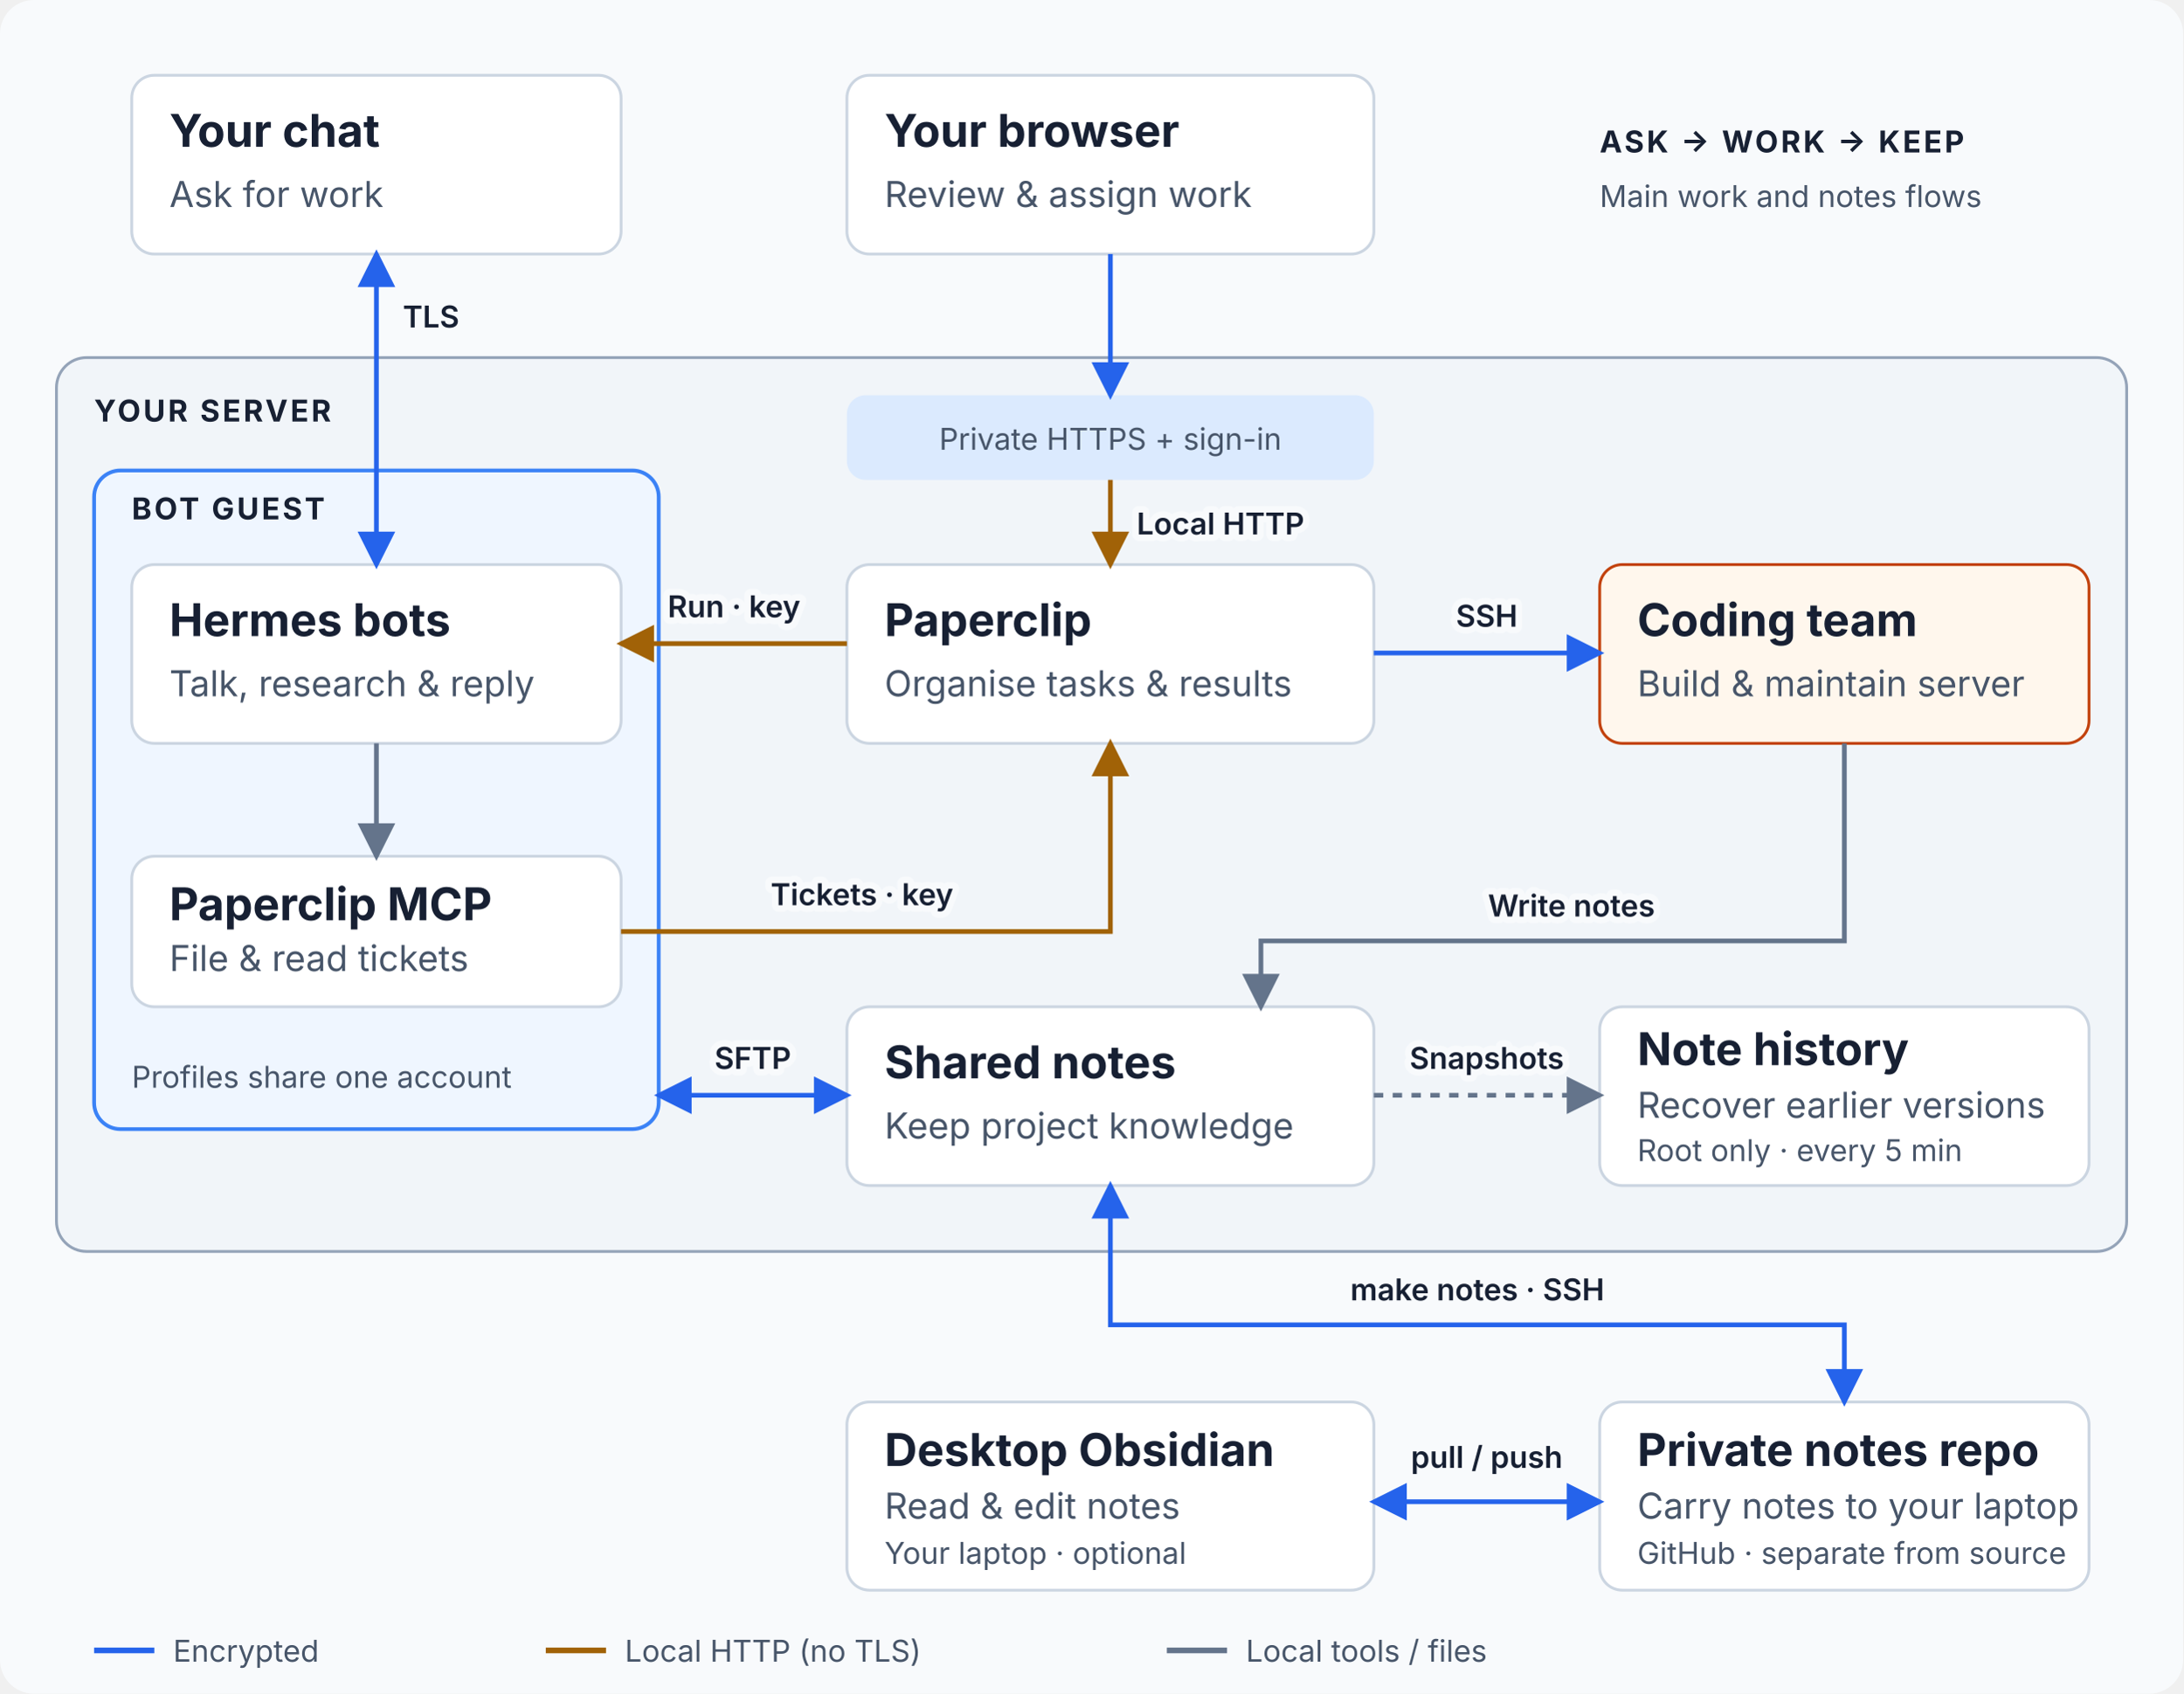
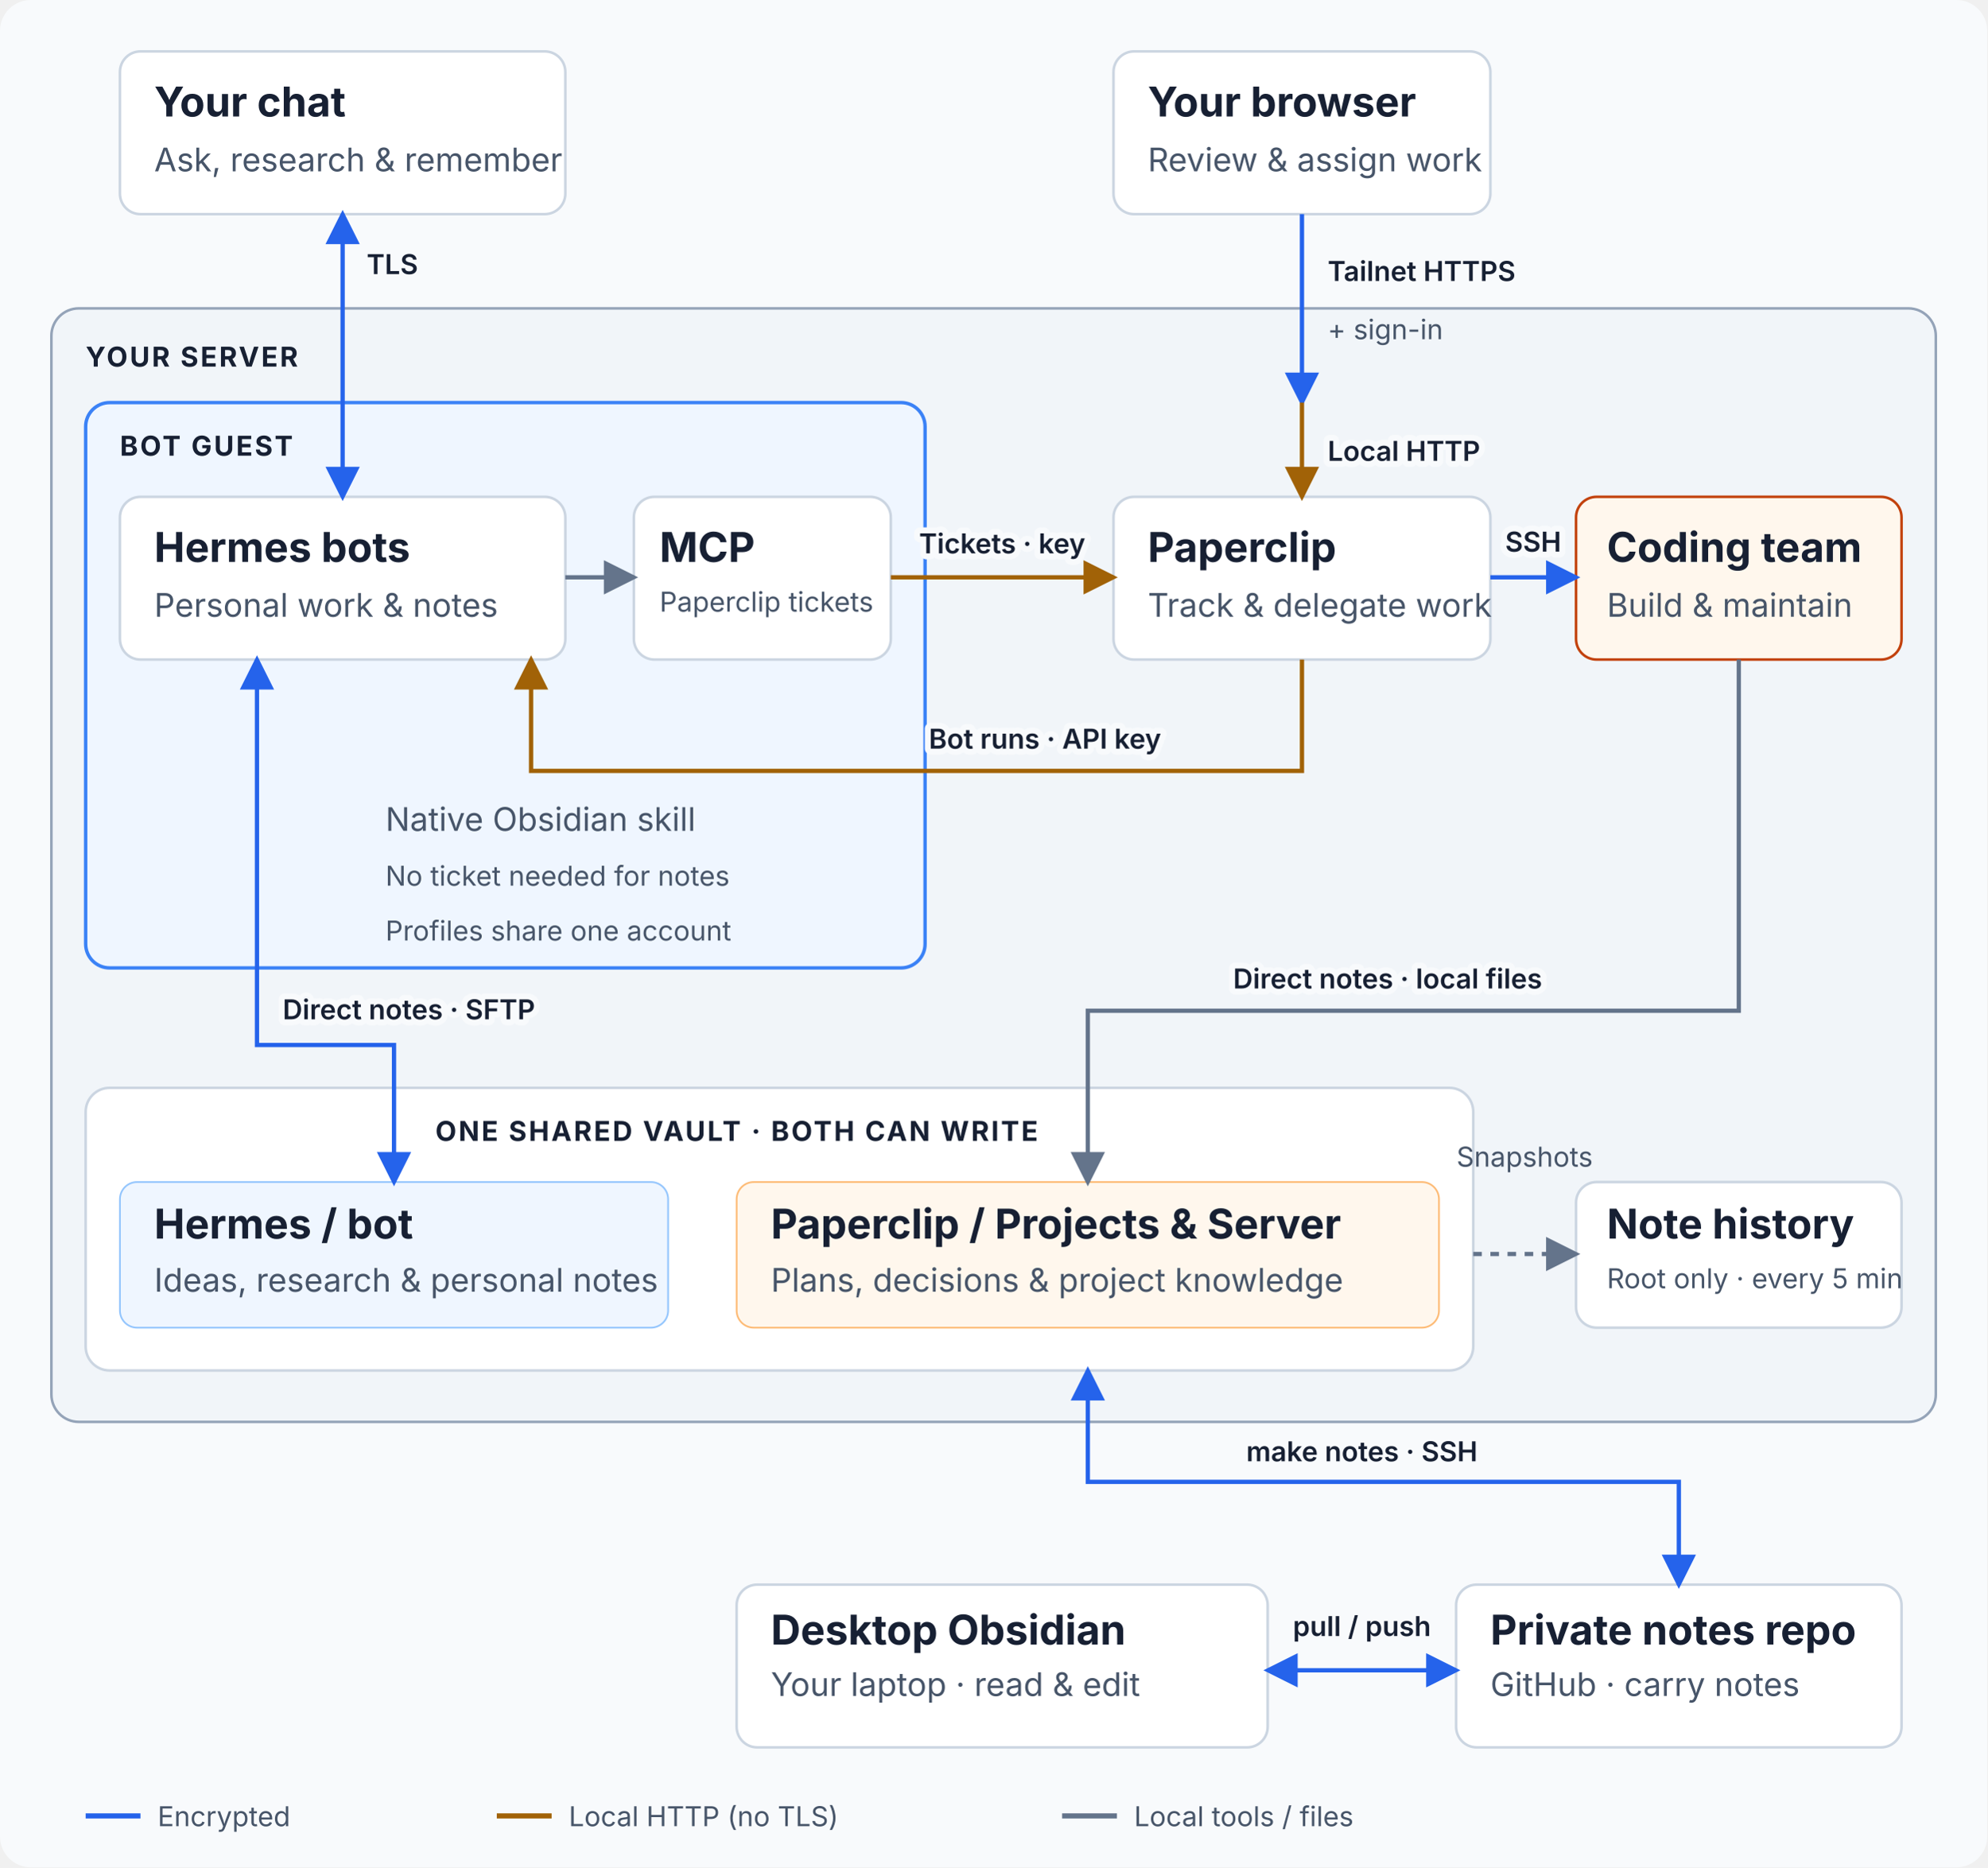
- <svg xmlns="http://www.w3.org/2000/svg" viewBox="0 0 1160 900" role="img" aria-labelledby="title description">
+ <svg xmlns="http://www.w3.org/2000/svg" viewBox="0 0 1160 1090" role="img" aria-labelledby="title description">
  <defs>
    <marker id="blue" markerWidth="8" markerHeight="8" refX="7" refY="4" orient="auto-start-reverse">
      <path d="M0 0 8 4 0 8Z" fill="#2563eb" />
    </marker>
    <marker id="amber" markerWidth="8" markerHeight="8" refX="7" refY="4" orient="auto-start-reverse">
      <path d="M0 0 8 4 0 8Z" fill="#a16207" />
    </marker>
    <marker id="grey" markerWidth="8" markerHeight="8" refX="7" refY="4" orient="auto-start-reverse">
      <path d="M0 0 8 4 0 8Z" fill="#64748b" />
    </marker>
    <style>
      text { font-family: -apple-system, BlinkMacSystemFont, "Segoe UI", sans-serif; fill: #172033; }
      .heading { font-size: 24px; font-weight: 700; }
      .role { font-size: 19px; fill: #475569; }
      .small { font-size: 16px; fill: #475569; }
-       .tag { font-size: 16px; font-weight: 700; letter-spacing: 1.4px; }
+       .tag { font-size: 16px; font-weight: 700; letter-spacing: 1.2px; }
      .encrypted { fill: none; stroke: #2563eb; stroke-width: 2.5; marker-end: url(#blue); }
      .http { fill: none; stroke: #a16207; stroke-width: 2.5; marker-end: url(#amber); }
      .local { fill: none; stroke: #64748b; stroke-width: 2.5; marker-end: url(#grey); }
      .label { font-size: 16px; font-weight: 600; paint-order: stroke; stroke: #f8fafc; stroke-width: 7px; stroke-linejoin: round; }
      .node { fill: white; stroke: #cbd5e1; stroke-width: 1.5; }
    </style>
  </defs>
-   <rect width="1160" height="900" rx="18" fill="#f8fafc" />
-   <rect class="node" x="70" y="40" width="260" height="95" rx="12" />
-   <text x="90" y="78" class="heading">Your chat</text>
-   <text x="90" y="110" class="role">Ask for work</text>
-   <rect class="node" x="450" y="40" width="280" height="95" rx="12" />
-   <text x="470" y="78" class="heading">Your browser</text>
-   <text x="470" y="110" class="role">Review &amp; assign work</text>
-   <text x="850" y="81" class="tag">ASK → WORK → KEEP</text>
-   <text x="850" y="110" class="small">Main work and notes flows</text>
-   <rect x="30" y="190" width="1100" height="475" rx="16" fill="#f1f5f9" stroke="#94a3b8" stroke-width="1.5" />
-   <text x="50" y="224" class="tag">YOUR SERVER</text>
-   <rect x="50" y="250" width="300" height="350" rx="14" fill="#eff6ff" stroke="#3b82f6" stroke-width="2" />
-   <text x="70" y="276" class="tag" fill="#1d4ed8">BOT GUEST</text>
-   <rect class="node" x="70" y="300" width="260" height="95" rx="12" />
-   <text x="90" y="338" class="heading">Hermes bots</text>
-   <text x="90" y="370" class="role">Talk, research &amp; reply</text>
-   <rect class="node" x="70" y="455" width="260" height="80" rx="12" />
-   <text x="90" y="489" class="heading">Paperclip MCP</text>
-   <text x="90" y="516" class="role">File &amp; read tickets</text>
-   <text x="70" y="578" class="small">Profiles share one account</text>
-   <rect x="450" y="210" width="280" height="45" rx="10" fill="#dbeafe" />
-   <text x="590" y="239" class="small" text-anchor="middle">Private HTTPS + sign-in</text>
-   <rect class="node" x="450" y="300" width="280" height="95" rx="12" />
-   <text x="470" y="338" class="heading">Paperclip</text>
-   <text x="470" y="370" class="role">Organise tasks &amp; results</text>
-   <rect x="850" y="300" width="260" height="95" rx="12" fill="#fff7ed" stroke="#c2410c" stroke-width="1.5" />
-   <text x="870" y="338" class="heading">Coding team</text>
-   <text x="870" y="370" class="role">Build &amp; maintain server</text>
-   <rect class="node" x="450" y="535" width="280" height="95" rx="12" />
-   <text x="470" y="573" class="heading">Shared notes</text>
-   <text x="470" y="605" class="role">Keep project knowledge</text>
-   <rect class="node" x="850" y="535" width="260" height="95" rx="12" />
-   <text x="870" y="566" class="heading">Note history</text>
-   <text x="870" y="594" class="role">Recover earlier versions</text>
-   <text x="870" y="617" class="small">Root only · every 5 min</text>
-   <rect class="node" x="450" y="745" width="280" height="100" rx="12" />
-   <text x="470" y="779" class="heading">Desktop Obsidian</text>
-   <text x="470" y="807" class="role">Read &amp; edit notes</text>
-   <text x="470" y="831" class="small">Your laptop · optional</text>
-   <rect class="node" x="850" y="745" width="260" height="100" rx="12" />
-   <text x="870" y="779" class="heading">Private notes repo</text>
-   <text x="870" y="807" class="role">Carry notes to your laptop</text>
-   <text x="870" y="831" class="small">GitHub · separate from source</text>
-   <path class="encrypted" d="M200 135V300" marker-start="url(#blue)" />
-   <text x="214" y="174" class="label" fill="#2563eb">TLS</text>
-   <path class="encrypted" d="M590 135V210" />
-   <path class="http" d="M590 255V300" />
-   <text x="604" y="284" class="label" fill="#a16207">Local HTTP</text>
-   <path class="http" d="M450 342H330" />
-   <text x="390" y="328" class="label" text-anchor="middle" fill="#a16207">Run · key</text>
-   <path class="local" d="M200 395V455" />
-   <path class="http" d="M330 495H590V395" />
-   <text x="458" y="481" class="label" text-anchor="middle" fill="#a16207">Tickets · key</text>
-   <path class="encrypted" d="M730 347H850" />
-   <text x="790" y="333" class="label" text-anchor="middle" fill="#2563eb">SSH</text>
-   <path class="encrypted" d="M350 582H450" marker-start="url(#blue)" />
-   <text x="400" y="568" class="label" text-anchor="middle" fill="#2563eb">SFTP</text>
-   <path class="local" d="M980 395V500H670V535" />
-   <text x="835" y="487" class="label" text-anchor="middle">Write notes</text>
-   <path class="local" d="M730 582H850" stroke-dasharray="5 5" />
-   <text x="790" y="568" class="label" text-anchor="middle">Snapshots</text>
-   <path class="encrypted" d="M590 630V704H980V745" marker-start="url(#blue)" />
-   <text x="785" y="691" class="label" text-anchor="middle" fill="#2563eb">make notes · SSH</text>
-   <path class="encrypted" d="M850 798H730" marker-start="url(#blue)" />
-   <text x="790" y="780" class="label" text-anchor="middle" fill="#2563eb">pull / push</text>
-   <path d="M50 877H82" stroke="#2563eb" stroke-width="3" />
-   <text x="92" y="883" class="small">Encrypted</text>
-   <path d="M290 877H322" stroke="#a16207" stroke-width="3" />
-   <text x="332" y="883" class="small">Local HTTP (no TLS)</text>
-   <path d="M620 877H652" stroke="#64748b" stroke-width="3" />
-   <text x="662" y="883" class="small">Local tools / files</text>
+   <rect width="1160" height="1090" rx="18" fill="#f8fafc" />
+   <rect class="node" x="70" y="30" width="260" height="95" rx="12" />
+   <text x="90" y="68" class="heading">Your chat</text>
+   <text x="90" y="100" class="role">Ask, research &amp; remember</text>
+   <rect class="node" x="650" y="30" width="220" height="95" rx="12" />
+   <text x="670" y="68" class="heading">Your browser</text>
+   <text x="670" y="100" class="role">Review &amp; assign work</text>
+   <rect x="30" y="180" width="1100" height="650" rx="16" fill="#f1f5f9" stroke="#94a3b8" stroke-width="1.5" />
+   <text x="50" y="214" class="tag">YOUR SERVER</text>
+   <rect x="50" y="235" width="490" height="330" rx="14" fill="#eff6ff" stroke="#3b82f6" stroke-width="2" />
+   <text x="70" y="266" class="tag">BOT GUEST</text>
+   <rect class="node" x="70" y="290" width="260" height="95" rx="12" />
+   <text x="90" y="328" class="heading">Hermes bots</text>
+   <text x="90" y="360" class="role">Personal work &amp; notes</text>
+   <rect class="node" x="370" y="290" width="150" height="95" rx="12" />
+   <text x="385" y="328" class="heading">MCP</text>
+   <text x="385" y="357" class="small">Paperclip tickets</text>
+   <text x="225" y="485" class="role">Native Obsidian skill</text>
+   <text x="225" y="517" class="small">No ticket needed for notes</text>
+   <text x="225" y="549" class="small">Profiles share one account</text>
+   <rect class="node" x="650" y="290" width="220" height="95" rx="12" />
+   <text x="670" y="328" class="heading">Paperclip</text>
+   <text x="670" y="360" class="role">Track &amp; delegate work</text>
+   <rect x="920" y="290" width="190" height="95" rx="12" fill="#fff7ed" stroke="#c2410c" stroke-width="1.5" />
+   <text x="938" y="328" class="heading">Coding team</text>
+   <text x="938" y="360" class="role">Build &amp; maintain</text>
+   <rect class="node" x="50" y="635" width="810" height="165" rx="14" />
+   <text x="430" y="666" class="tag" text-anchor="middle">ONE SHARED VAULT · BOTH CAN WRITE</text>
+   <rect x="70" y="690" width="320" height="85" rx="10" fill="#eff6ff" stroke="#93c5fd" />
+   <text x="90" y="723" class="heading">Hermes / bot</text>
+   <text x="90" y="754" class="role">Ideas, research &amp; personal notes</text>
+   <rect x="430" y="690" width="410" height="85" rx="10" fill="#fff7ed" stroke="#fdba74" />
+   <text x="450" y="723" class="heading">Paperclip / Projects &amp; Server</text>
+   <text x="450" y="754" class="role">Plans, decisions &amp; project knowledge</text>
+   <rect class="node" x="920" y="690" width="190" height="85" rx="12" />
+   <text x="938" y="723" class="heading">Note history</text>
+   <text x="938" y="752" class="small">Root only · every 5 min</text>
+   <rect class="node" x="430" y="925" width="310" height="95" rx="12" />
+   <text x="450" y="960" class="heading">Desktop Obsidian</text>
+   <text x="450" y="990" class="role">Your laptop · read &amp; edit</text>
+   <rect class="node" x="850" y="925" width="260" height="95" rx="12" />
+   <text x="870" y="960" class="heading">Private notes repo</text>
+   <text x="870" y="990" class="role">GitHub · carry notes</text>
+   <path class="encrypted" d="M200 125V290" marker-start="url(#blue)" />
+   <text x="214" y="160" class="label" fill="#2563eb">TLS</text>
+   <path class="encrypted" d="M760 125V235" />
+   <text x="775" y="164" class="label" fill="#2563eb">Tailnet HTTPS</text>
+   <text x="775" y="198" class="small">+ sign-in</text>
+   <path class="http" d="M760 235V290" />
+   <text x="775" y="269" class="label" fill="#a16207">Local HTTP</text>
+   <path class="local" d="M330 337H370" />
+   <path class="http" d="M520 337H650" />
+   <text x="585" y="323" class="label" text-anchor="middle" fill="#a16207">Tickets · key</text>
+   <path class="http" d="M760 385V450H310V385" />
+   <text x="610" y="437" class="label" text-anchor="middle" fill="#a16207">Bot runs · API key</text>
+   <path class="encrypted" d="M870 337H920" />
+   <text x="895" y="322" class="label" text-anchor="middle" fill="#2563eb">SSH</text>
+   <path class="encrypted" d="M150 385V610H230V690" marker-start="url(#blue)" />
+   <text x="165" y="595" class="label" fill="#2563eb">Direct notes · SFTP</text>
+   <path class="local" d="M1015 385V590H635V690" />
+   <text x="810" y="577" class="label" text-anchor="middle">Direct notes · local files</text>
+   <path class="local" d="M860 732H920" stroke-dasharray="5 5" />
+   <text x="890" y="681" class="small" text-anchor="middle">Snapshots</text>
+   <path class="encrypted" d="M635 800V865H980V925" marker-start="url(#blue)" />
+   <text x="795" y="853" class="label" text-anchor="middle" fill="#2563eb">make notes · SSH</text>
+   <path class="encrypted" d="M850 975H740" marker-start="url(#blue)" />
+   <text x="795" y="955" class="label" text-anchor="middle" fill="#2563eb">pull / push</text>
+   <path d="M50 1060H82" stroke="#2563eb" stroke-width="3" />
+   <text x="92" y="1066" class="small">Encrypted</text>
+   <path d="M290 1060H322" stroke="#a16207" stroke-width="3" />
+   <text x="332" y="1066" class="small">Local HTTP (no TLS)</text>
+   <path d="M620 1060H652" stroke="#64748b" stroke-width="3" />
+   <text x="662" y="1066" class="small">Local tools / files</text>
</svg>
